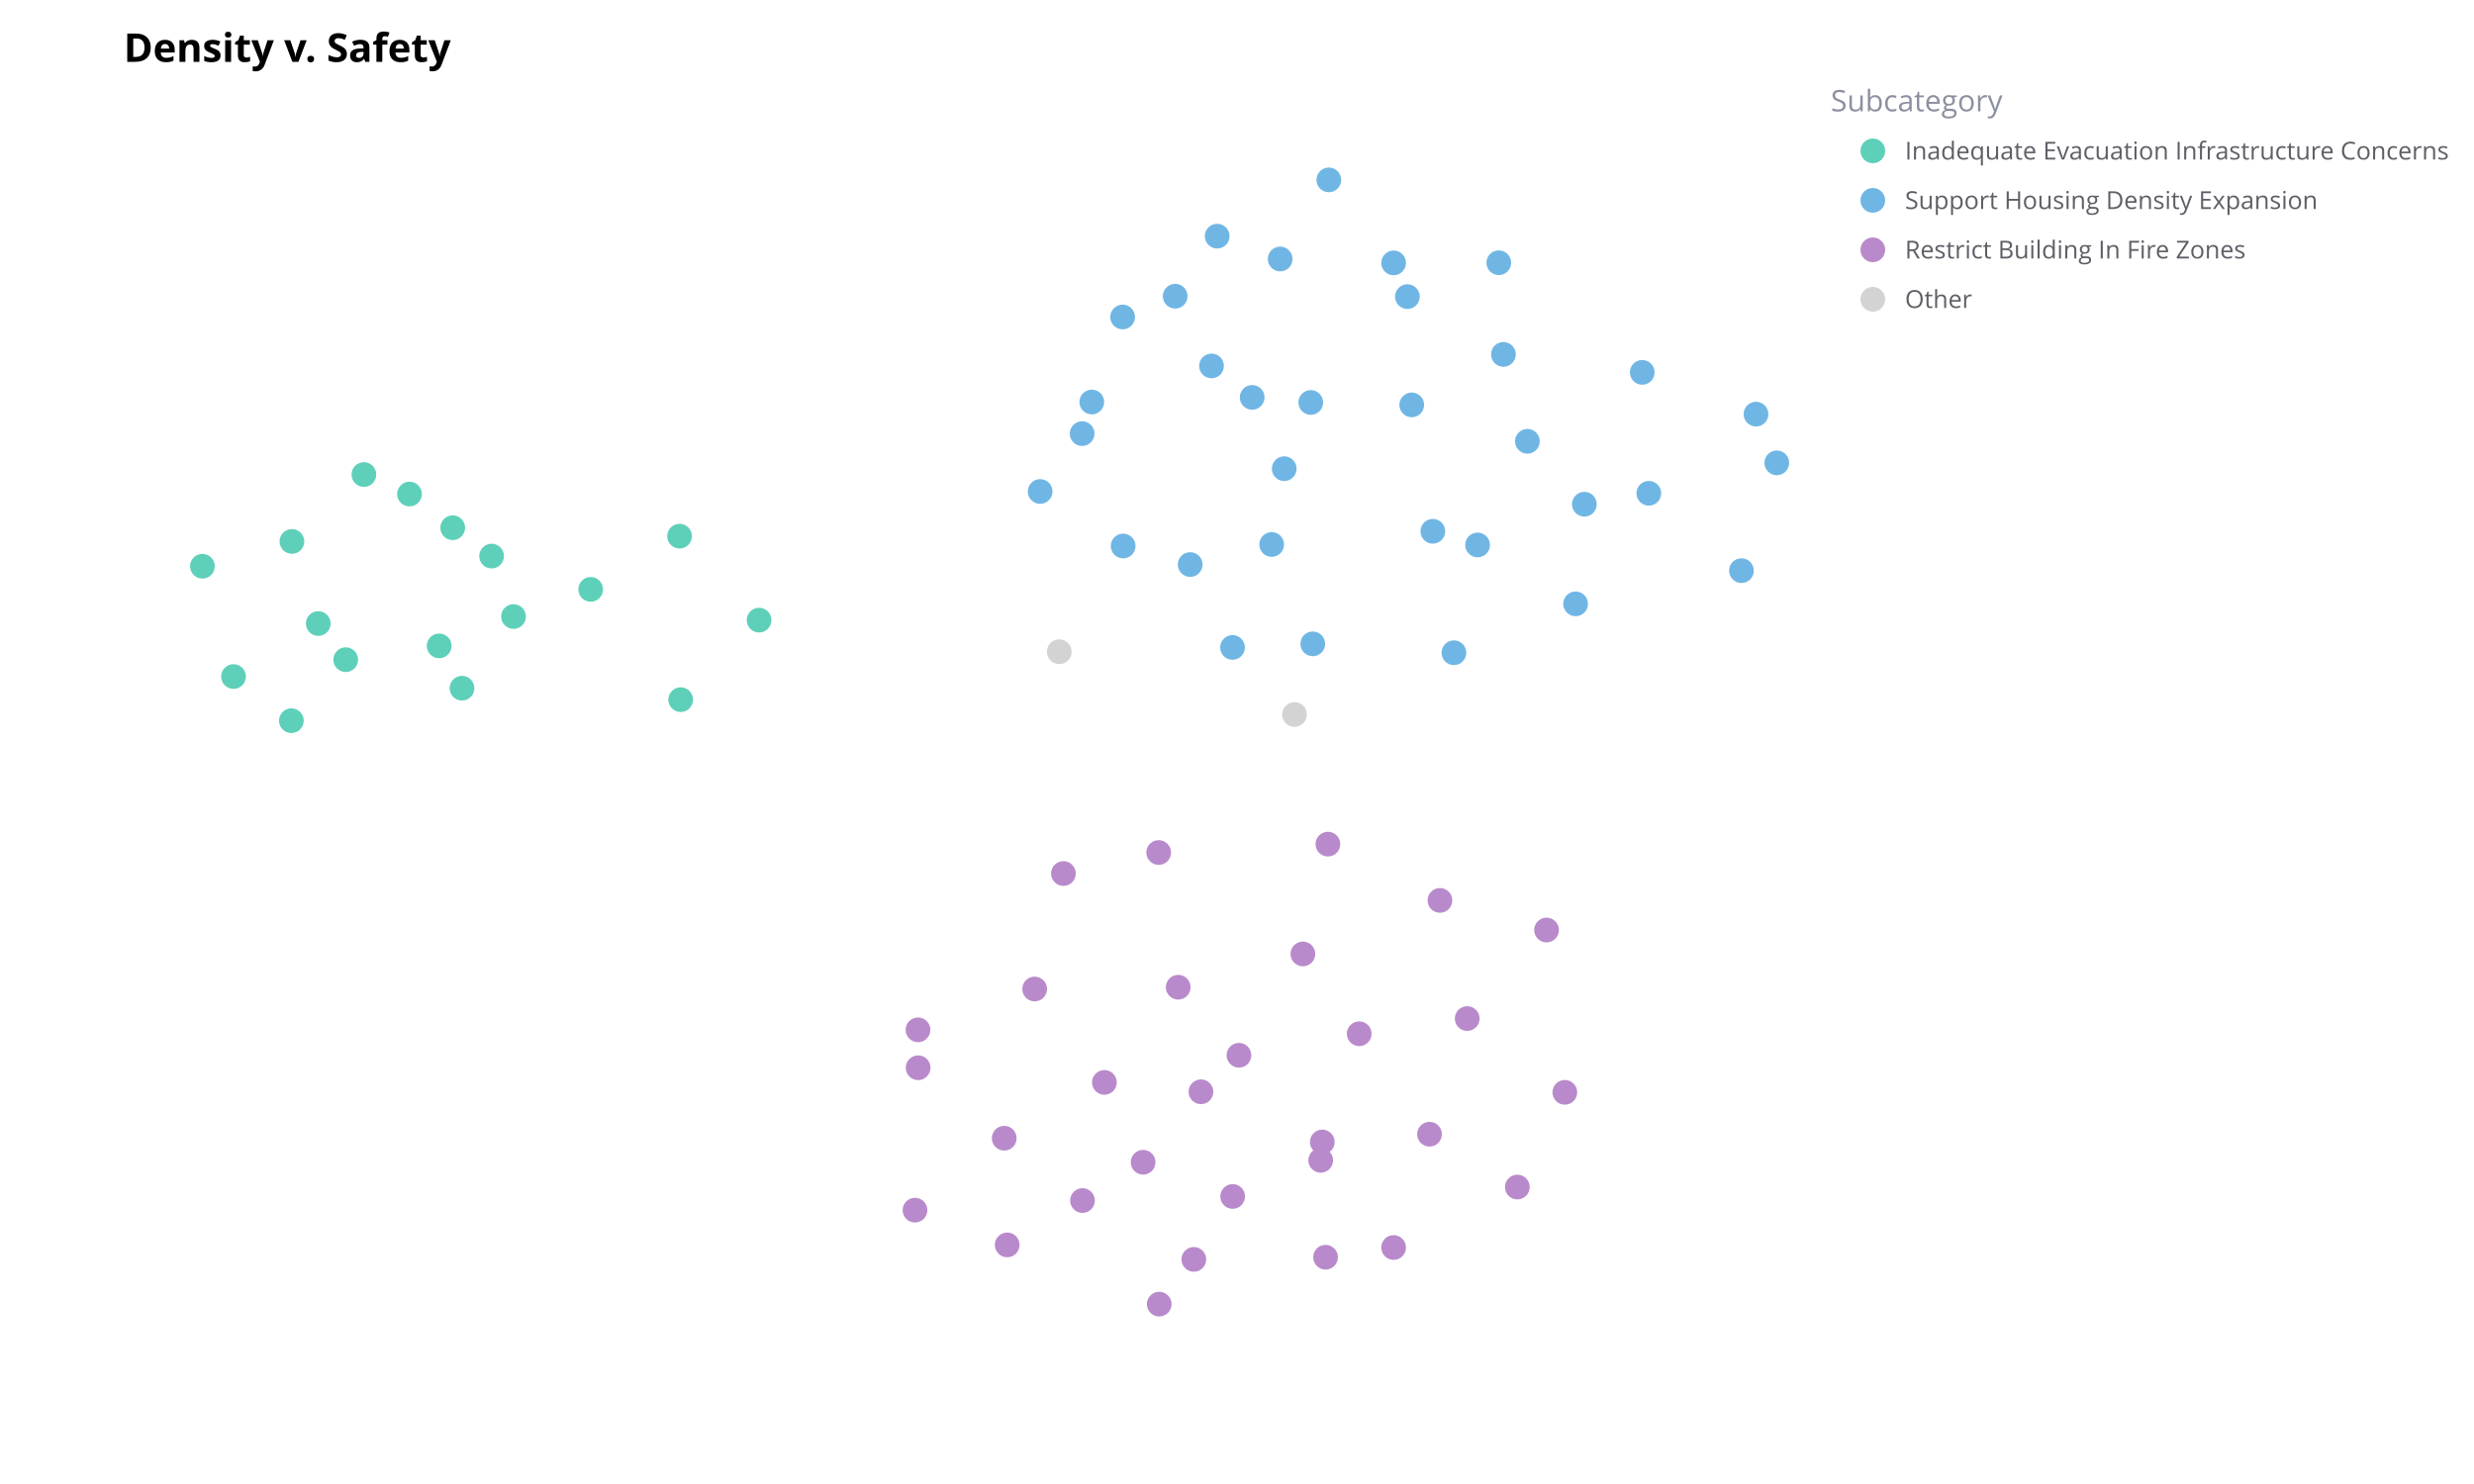
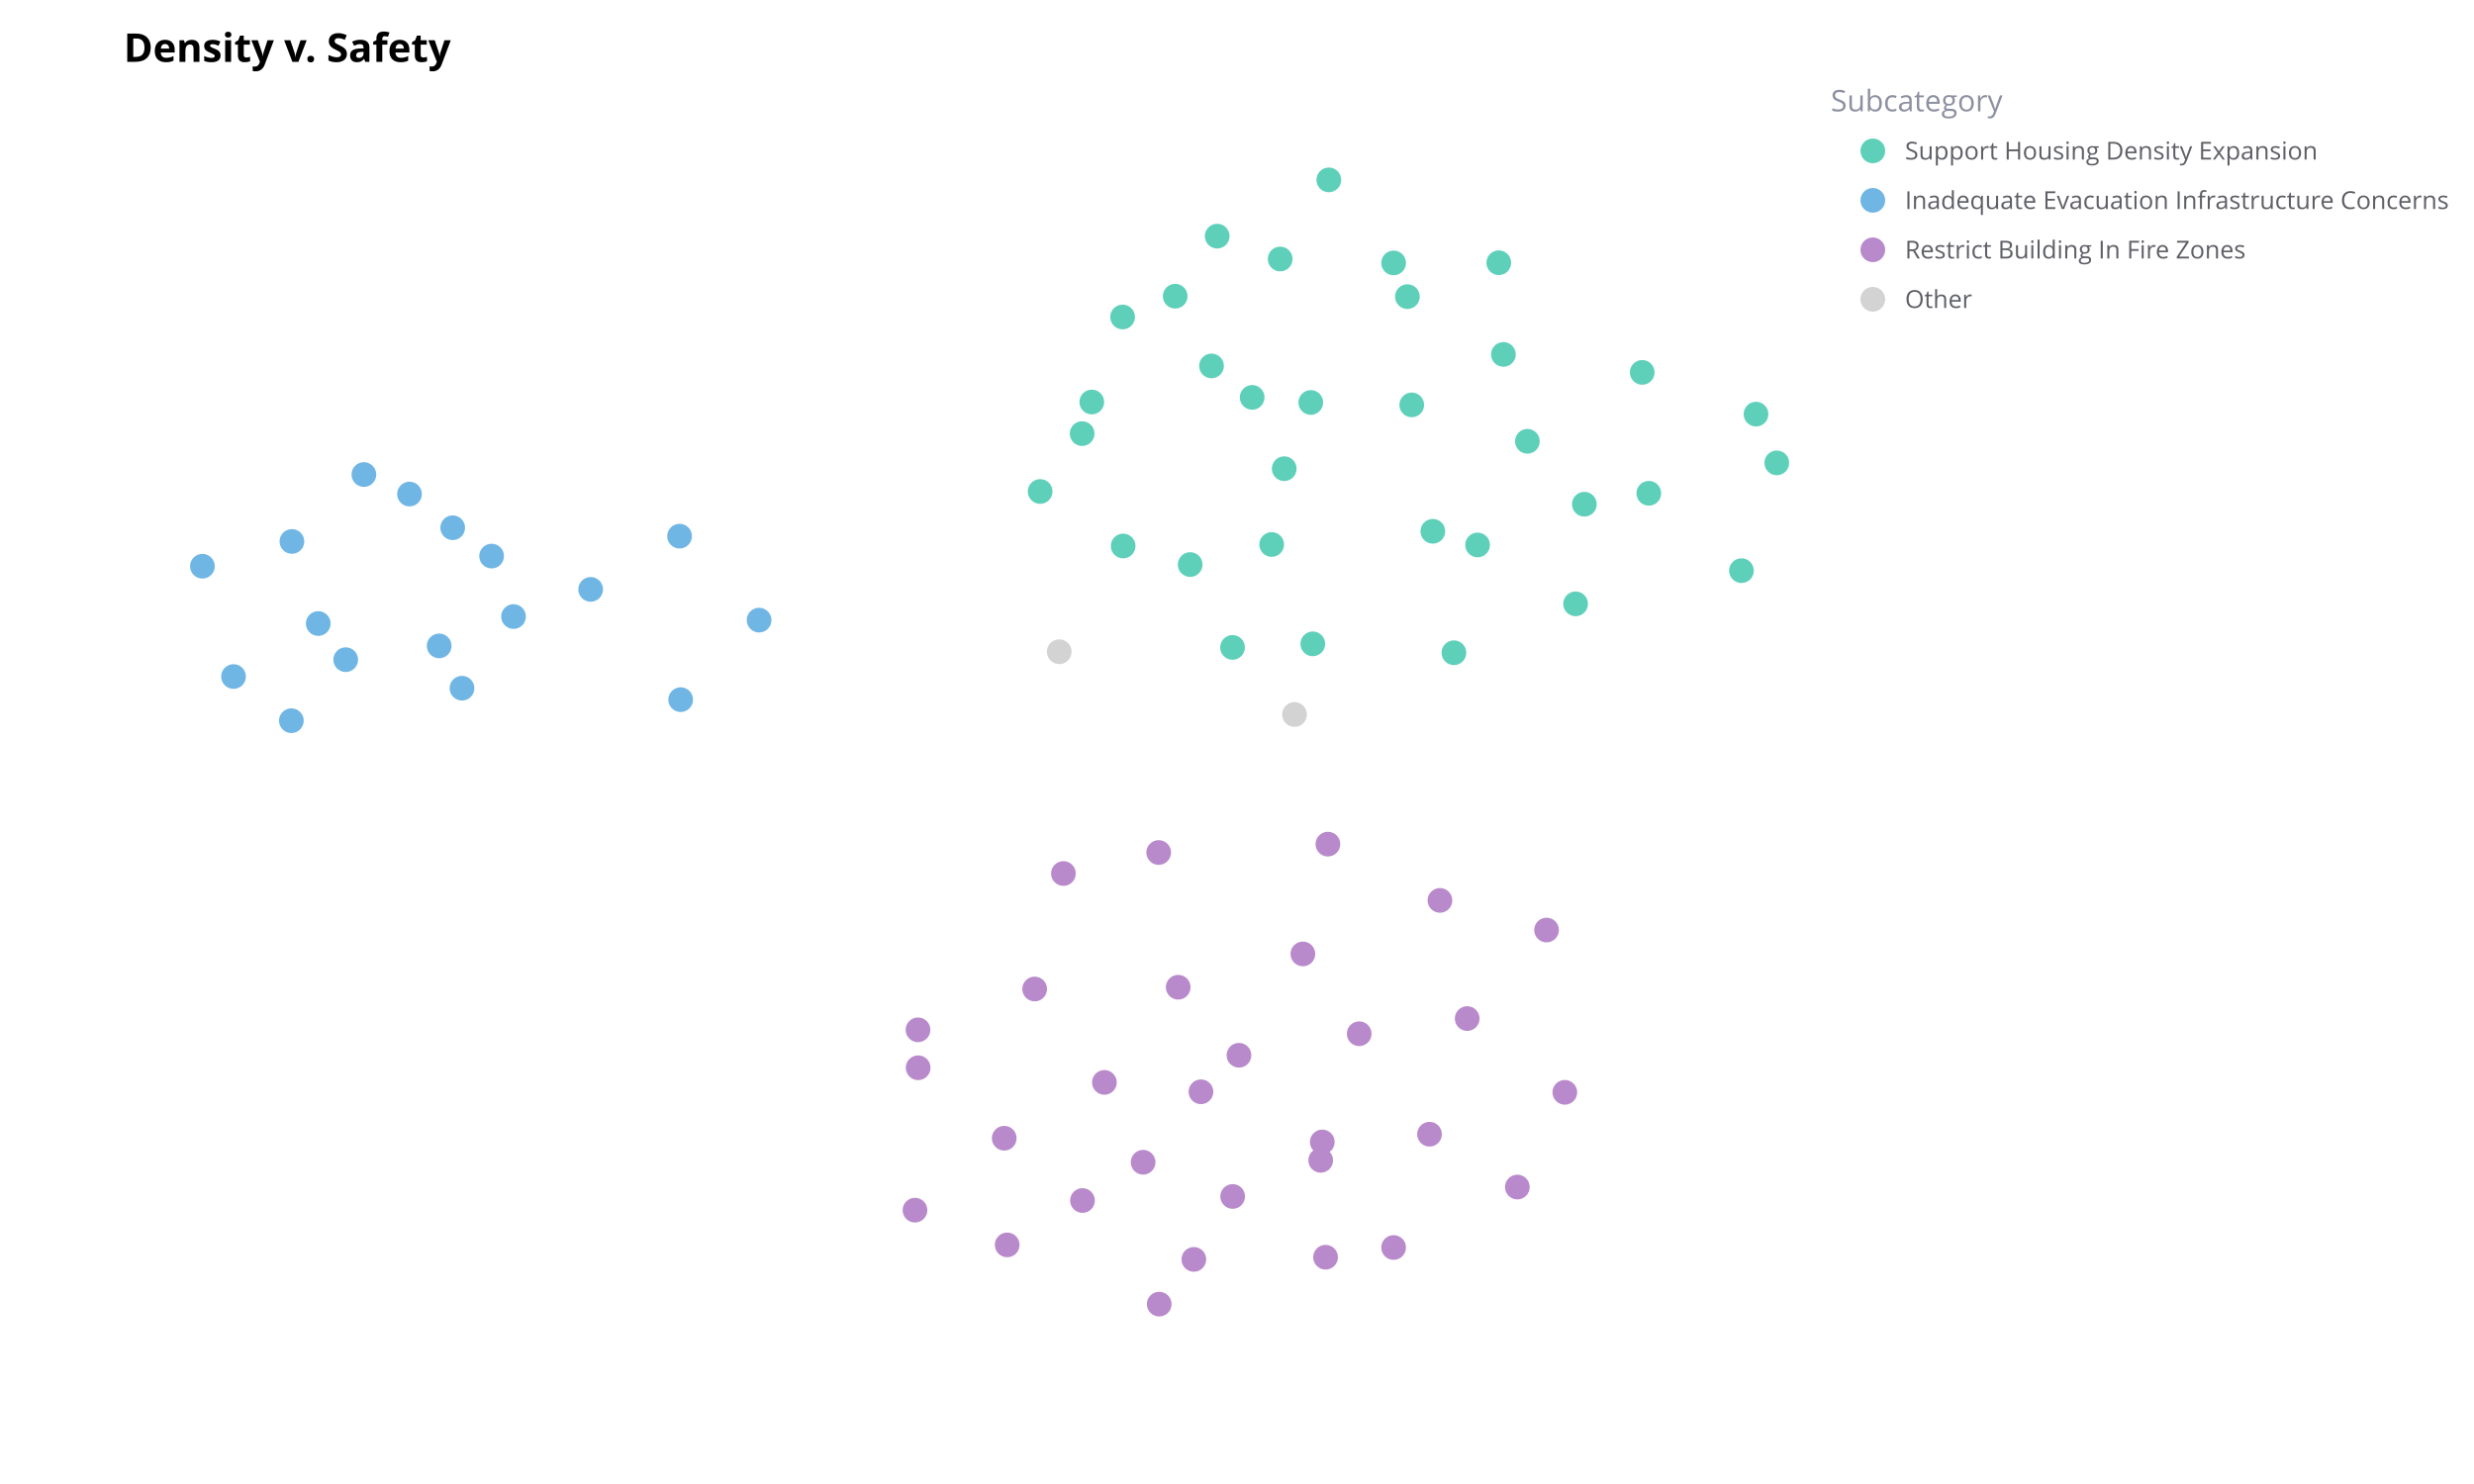
<svg xmlns="http://www.w3.org/2000/svg" width="1000" height="600" viewBox="0 0 1000 600" preserveAspectRatio="xMidYMid meet">
  <rect width="1000" height="600" fill="white" />
  <text x="50" y="25.0" text-anchor="start" font-family="Open Sans" font-size="16" font-weight="bold">Density v. Safety</text>
-   <circle class="datapoint" data-cid="1721" cx="147.086" cy="191.861" r="5" fill="#5ed0b9" fill-opacity="1.0" stroke="none" stroke-width="0.5" style="mix-blend-mode: darken;" />
-   <circle class="datapoint" data-cid="1674" cx="489.697" cy="147.95" r="5" fill="#70b6e5" fill-opacity="1.0" stroke="none" stroke-width="0.5" style="mix-blend-mode: darken;" />
-   <circle class="datapoint" data-cid="1658" cx="709.784" cy="167.438" r="5" fill="#70b6e5" fill-opacity="1.0" stroke="none" stroke-width="0.5" style="mix-blend-mode: darken;" />
+   <circle class="datapoint" data-cid="1721" cx="147.086" cy="191.861" r="5" fill="#70b6e5" fill-opacity="1.0" stroke="none" stroke-width="0.5" style="mix-blend-mode: darken;" />
+   <circle class="datapoint" data-cid="1674" cx="489.697" cy="147.95" r="5" fill="#5ed0b9" fill-opacity="1.0" stroke="none" stroke-width="0.5" style="mix-blend-mode: darken;" />
+   <circle class="datapoint" data-cid="1658" cx="709.784" cy="167.438" r="5" fill="#5ed0b9" fill-opacity="1.0" stroke="none" stroke-width="0.5" style="mix-blend-mode: darken;" />
  <circle class="datapoint" data-cid="1661" cx="482.553" cy="509.185" r="5" fill="#b98acb" fill-opacity="1.0" stroke="none" stroke-width="0.5" style="mix-blend-mode: darken;" />
  <circle class="datapoint" data-cid="1657" cx="625.123" cy="376.021" r="5" fill="#b98acb" fill-opacity="1.0" stroke="none" stroke-width="0.5" style="mix-blend-mode: darken;" />
-   <circle class="datapoint" data-cid="1659" cx="529.822" cy="162.726" r="5" fill="#70b6e5" fill-opacity="1.0" stroke="none" stroke-width="0.5" style="mix-blend-mode: darken;" />
+   <circle class="datapoint" data-cid="1659" cx="529.822" cy="162.726" r="5" fill="#5ed0b9" fill-opacity="1.0" stroke="none" stroke-width="0.5" style="mix-blend-mode: darken;" />
  <circle class="datapoint" data-cid="1651" cx="535.797" cy="508.311" r="5" fill="#b98acb" fill-opacity="1.0" stroke="none" stroke-width="0.5" style="mix-blend-mode: darken;" />
  <circle class="datapoint" data-cid="1662" cx="534.472" cy="461.716" r="5" fill="#b98acb" fill-opacity="1.0" stroke="none" stroke-width="0.5" style="mix-blend-mode: darken;" />
  <circle class="datapoint" data-cid="1656" cx="582.031" cy="364.042" r="5" fill="#b98acb" fill-opacity="1.0" stroke="none" stroke-width="0.5" style="mix-blend-mode: darken;" />
-   <circle class="datapoint" data-cid="1610" cx="186.74" cy="278.249" r="5" fill="#5ed0b9" fill-opacity="1.0" stroke="none" stroke-width="0.5" style="mix-blend-mode: darken;" />
-   <circle class="datapoint" data-cid="1619" cx="563.309" cy="106.3" r="5" fill="#70b6e5" fill-opacity="1.0" stroke="none" stroke-width="0.5" style="mix-blend-mode: darken;" />
-   <circle class="datapoint" data-cid="1590" cx="117.771" cy="291.384" r="5" fill="#5ed0b9" fill-opacity="1.0" stroke="none" stroke-width="0.5" style="mix-blend-mode: darken;" />
+   <circle class="datapoint" data-cid="1610" cx="186.74" cy="278.249" r="5" fill="#70b6e5" fill-opacity="1.0" stroke="none" stroke-width="0.5" style="mix-blend-mode: darken;" />
+   <circle class="datapoint" data-cid="1619" cx="563.309" cy="106.3" r="5" fill="#5ed0b9" fill-opacity="1.0" stroke="none" stroke-width="0.5" style="mix-blend-mode: darken;" />
+   <circle class="datapoint" data-cid="1590" cx="117.771" cy="291.384" r="5" fill="#70b6e5" fill-opacity="1.0" stroke="none" stroke-width="0.5" style="mix-blend-mode: darken;" />
  <circle class="datapoint" data-cid="1475" cx="371.059" cy="416.375" r="5" fill="#b98acb" fill-opacity="1.0" stroke="none" stroke-width="0.5" style="mix-blend-mode: darken;" />
  <circle class="datapoint" data-cid="1403" cx="498.247" cy="483.741" r="5" fill="#b98acb" fill-opacity="1.0" stroke="none" stroke-width="0.5" style="mix-blend-mode: darken;" />
  <circle class="datapoint" data-cid="1383" cx="462.049" cy="469.911" r="5" fill="#b98acb" fill-opacity="1.0" stroke="none" stroke-width="0.5" style="mix-blend-mode: darken;" />
  <circle class="datapoint" data-cid="1418" cx="536.741" cy="341.29" r="5" fill="#b98acb" fill-opacity="1.0" stroke="none" stroke-width="0.5" style="mix-blend-mode: darken;" />
-   <circle class="datapoint" data-cid="1353" cx="139.739" cy="266.713" r="5" fill="#5ed0b9" fill-opacity="1.0" stroke="none" stroke-width="0.5" style="mix-blend-mode: darken;" />
-   <circle class="datapoint" data-cid="1262" cx="617.379" cy="178.419" r="5" fill="#70b6e5" fill-opacity="1.0" stroke="none" stroke-width="0.5" style="mix-blend-mode: darken;" />
-   <circle class="datapoint" data-cid="1067" cx="182.983" cy="213.369" r="5" fill="#5ed0b9" fill-opacity="1.0" stroke="none" stroke-width="0.5" style="mix-blend-mode: darken;" />
+   <circle class="datapoint" data-cid="1353" cx="139.739" cy="266.713" r="5" fill="#70b6e5" fill-opacity="1.0" stroke="none" stroke-width="0.5" style="mix-blend-mode: darken;" />
+   <circle class="datapoint" data-cid="1262" cx="617.379" cy="178.419" r="5" fill="#5ed0b9" fill-opacity="1.0" stroke="none" stroke-width="0.5" style="mix-blend-mode: darken;" />
+   <circle class="datapoint" data-cid="1067" cx="182.983" cy="213.369" r="5" fill="#70b6e5" fill-opacity="1.0" stroke="none" stroke-width="0.5" style="mix-blend-mode: darken;" />
  <circle class="datapoint" data-cid="297" cx="371.116" cy="431.704" r="5" fill="#b98acb" fill-opacity="1.0" stroke="none" stroke-width="0.5" style="mix-blend-mode: darken;" />
-   <circle class="datapoint" data-cid="952" cx="519.089" cy="189.499" r="5" fill="#70b6e5" fill-opacity="1.0" stroke="none" stroke-width="0.5" style="mix-blend-mode: darken;" />
-   <circle class="datapoint" data-cid="1166" cx="587.68" cy="263.913" r="5" fill="#70b6e5" fill-opacity="1.0" stroke="none" stroke-width="0.5" style="mix-blend-mode: darken;" />
-   <circle class="datapoint" data-cid="1154" cx="437.404" cy="175.314" r="5" fill="#70b6e5" fill-opacity="1.0" stroke="none" stroke-width="0.5" style="mix-blend-mode: darken;" />
-   <circle class="datapoint" data-cid="418" cx="117.991" cy="218.912" r="5" fill="#5ed0b9" fill-opacity="1.0" stroke="none" stroke-width="0.5" style="mix-blend-mode: darken;" />
-   <circle class="datapoint" data-cid="834" cx="453.766" cy="128.163" r="5" fill="#70b6e5" fill-opacity="1.0" stroke="none" stroke-width="0.5" style="mix-blend-mode: darken;" />
-   <circle class="datapoint" data-cid="1212" cx="420.429" cy="198.713" r="5" fill="#70b6e5" fill-opacity="1.0" stroke="none" stroke-width="0.5" style="mix-blend-mode: darken;" />
+   <circle class="datapoint" data-cid="952" cx="519.089" cy="189.499" r="5" fill="#5ed0b9" fill-opacity="1.0" stroke="none" stroke-width="0.5" style="mix-blend-mode: darken;" />
+   <circle class="datapoint" data-cid="1166" cx="587.68" cy="263.913" r="5" fill="#5ed0b9" fill-opacity="1.0" stroke="none" stroke-width="0.5" style="mix-blend-mode: darken;" />
+   <circle class="datapoint" data-cid="1154" cx="437.404" cy="175.314" r="5" fill="#5ed0b9" fill-opacity="1.0" stroke="none" stroke-width="0.5" style="mix-blend-mode: darken;" />
+   <circle class="datapoint" data-cid="418" cx="117.991" cy="218.912" r="5" fill="#70b6e5" fill-opacity="1.0" stroke="none" stroke-width="0.5" style="mix-blend-mode: darken;" />
+   <circle class="datapoint" data-cid="834" cx="453.766" cy="128.163" r="5" fill="#5ed0b9" fill-opacity="1.0" stroke="none" stroke-width="0.5" style="mix-blend-mode: darken;" />
+   <circle class="datapoint" data-cid="1212" cx="420.429" cy="198.713" r="5" fill="#5ed0b9" fill-opacity="1.0" stroke="none" stroke-width="0.5" style="mix-blend-mode: darken;" />
  <circle class="datapoint" data-cid="1194" cx="500.791" cy="426.655" r="5" fill="#b98acb" fill-opacity="1.0" stroke="none" stroke-width="0.5" style="mix-blend-mode: darken;" />
-   <circle class="datapoint" data-cid="919" cx="475.017" cy="119.761" r="5" fill="#70b6e5" fill-opacity="1.0" stroke="none" stroke-width="0.5" style="mix-blend-mode: darken;" />
-   <circle class="datapoint" data-cid="546" cx="441.308" cy="162.539" r="5" fill="#70b6e5" fill-opacity="1.0" stroke="none" stroke-width="0.5" style="mix-blend-mode: darken;" />
-   <circle class="datapoint" data-cid="272" cx="703.903" cy="230.72" r="5" fill="#70b6e5" fill-opacity="1.0" stroke="none" stroke-width="0.5" style="mix-blend-mode: darken;" />
-   <circle class="datapoint" data-cid="714" cx="579.157" cy="214.801" r="5" fill="#70b6e5" fill-opacity="1.0" stroke="none" stroke-width="0.5" style="mix-blend-mode: darken;" />
-   <circle class="datapoint" data-cid="932" cx="640.403" cy="203.86" r="5" fill="#70b6e5" fill-opacity="1.0" stroke="none" stroke-width="0.5" style="mix-blend-mode: darken;" />
-   <circle class="datapoint" data-cid="328" cx="128.641" cy="252.103" r="5" fill="#5ed0b9" fill-opacity="1.0" stroke="none" stroke-width="0.5" style="mix-blend-mode: darken;" />
-   <circle class="datapoint" data-cid="598" cx="506.129" cy="160.667" r="5" fill="#70b6e5" fill-opacity="1.0" stroke="none" stroke-width="0.5" style="mix-blend-mode: darken;" />
-   <circle class="datapoint" data-cid="914" cx="275.135" cy="282.876" r="5" fill="#5ed0b9" fill-opacity="1.0" stroke="none" stroke-width="0.5" style="mix-blend-mode: darken;" />
-   <circle class="datapoint" data-cid="1093" cx="514.015" cy="220.14" r="5" fill="#70b6e5" fill-opacity="1.0" stroke="none" stroke-width="0.5" style="mix-blend-mode: darken;" />
-   <circle class="datapoint" data-cid="870" cx="530.631" cy="260.314" r="5" fill="#70b6e5" fill-opacity="1.0" stroke="none" stroke-width="0.5" style="mix-blend-mode: darken;" />
+   <circle class="datapoint" data-cid="919" cx="475.017" cy="119.761" r="5" fill="#5ed0b9" fill-opacity="1.0" stroke="none" stroke-width="0.5" style="mix-blend-mode: darken;" />
+   <circle class="datapoint" data-cid="546" cx="441.308" cy="162.539" r="5" fill="#5ed0b9" fill-opacity="1.0" stroke="none" stroke-width="0.5" style="mix-blend-mode: darken;" />
+   <circle class="datapoint" data-cid="272" cx="703.903" cy="230.72" r="5" fill="#5ed0b9" fill-opacity="1.0" stroke="none" stroke-width="0.5" style="mix-blend-mode: darken;" />
+   <circle class="datapoint" data-cid="714" cx="579.157" cy="214.801" r="5" fill="#5ed0b9" fill-opacity="1.0" stroke="none" stroke-width="0.5" style="mix-blend-mode: darken;" />
+   <circle class="datapoint" data-cid="932" cx="640.403" cy="203.86" r="5" fill="#5ed0b9" fill-opacity="1.0" stroke="none" stroke-width="0.5" style="mix-blend-mode: darken;" />
+   <circle class="datapoint" data-cid="328" cx="128.641" cy="252.103" r="5" fill="#70b6e5" fill-opacity="1.0" stroke="none" stroke-width="0.5" style="mix-blend-mode: darken;" />
+   <circle class="datapoint" data-cid="598" cx="506.129" cy="160.667" r="5" fill="#5ed0b9" fill-opacity="1.0" stroke="none" stroke-width="0.5" style="mix-blend-mode: darken;" />
+   <circle class="datapoint" data-cid="914" cx="275.135" cy="282.876" r="5" fill="#70b6e5" fill-opacity="1.0" stroke="none" stroke-width="0.5" style="mix-blend-mode: darken;" />
+   <circle class="datapoint" data-cid="1093" cx="514.015" cy="220.14" r="5" fill="#5ed0b9" fill-opacity="1.0" stroke="none" stroke-width="0.5" style="mix-blend-mode: darken;" />
+   <circle class="datapoint" data-cid="870" cx="530.631" cy="260.314" r="5" fill="#5ed0b9" fill-opacity="1.0" stroke="none" stroke-width="0.5" style="mix-blend-mode: darken;" />
  <circle class="datapoint" data-cid="1218" cx="533.829" cy="469.131" r="5" fill="#b98acb" fill-opacity="1.0" stroke="none" stroke-width="0.5" style="mix-blend-mode: darken;" />
  <circle class="datapoint" data-cid="1010" cx="526.628" cy="385.685" r="5" fill="#b98acb" fill-opacity="1.0" stroke="none" stroke-width="0.5" style="mix-blend-mode: darken;" />
-   <circle class="datapoint" data-cid="398" cx="207.573" cy="249.278" r="5" fill="#5ed0b9" fill-opacity="1.0" stroke="none" stroke-width="0.5" style="mix-blend-mode: darken;" />
+   <circle class="datapoint" data-cid="398" cx="207.573" cy="249.278" r="5" fill="#70b6e5" fill-opacity="1.0" stroke="none" stroke-width="0.5" style="mix-blend-mode: darken;" />
  <circle class="datapoint" data-cid="407" cx="593.05" cy="411.818" r="5" fill="#b98acb" fill-opacity="1.0" stroke="none" stroke-width="0.5" style="mix-blend-mode: darken;" />
  <circle class="datapoint" data-cid="1083" cx="563.304" cy="504.385" r="5" fill="#b98acb" fill-opacity="1.0" stroke="none" stroke-width="0.5" style="mix-blend-mode: darken;" />
  <circle class="datapoint" data-cid="1224" cx="632.51" cy="441.639" r="5" fill="#b98acb" fill-opacity="1.0" stroke="none" stroke-width="0.5" style="mix-blend-mode: darken;" />
-   <circle class="datapoint" data-cid="924" cx="666.457" cy="199.443" r="5" fill="#70b6e5" fill-opacity="1.0" stroke="none" stroke-width="0.5" style="mix-blend-mode: darken;" />
-   <circle class="datapoint" data-cid="1201" cx="607.681" cy="143.289" r="5" fill="#70b6e5" fill-opacity="1.0" stroke="none" stroke-width="0.5" style="mix-blend-mode: darken;" />
-   <circle class="datapoint" data-cid="261" cx="453.978" cy="220.755" r="5" fill="#70b6e5" fill-opacity="1.0" stroke="none" stroke-width="0.5" style="mix-blend-mode: darken;" />
+   <circle class="datapoint" data-cid="924" cx="666.457" cy="199.443" r="5" fill="#5ed0b9" fill-opacity="1.0" stroke="none" stroke-width="0.5" style="mix-blend-mode: darken;" />
+   <circle class="datapoint" data-cid="1201" cx="607.681" cy="143.289" r="5" fill="#5ed0b9" fill-opacity="1.0" stroke="none" stroke-width="0.5" style="mix-blend-mode: darken;" />
+   <circle class="datapoint" data-cid="261" cx="453.978" cy="220.755" r="5" fill="#5ed0b9" fill-opacity="1.0" stroke="none" stroke-width="0.5" style="mix-blend-mode: darken;" />
  <circle class="datapoint" data-cid="1031" cx="468.559" cy="527.273" r="5" fill="#b98acb" fill-opacity="1.0" stroke="none" stroke-width="0.5" style="mix-blend-mode: darken;" />
-   <circle class="datapoint" data-cid="1187" cx="274.691" cy="216.779" r="5" fill="#5ed0b9" fill-opacity="1.0" stroke="none" stroke-width="0.5" style="mix-blend-mode: darken;" />
-   <circle class="datapoint" data-cid="664" cx="81.818" cy="228.935" r="5" fill="#5ed0b9" fill-opacity="1.0" stroke="none" stroke-width="0.5" style="mix-blend-mode: darken;" />
-   <circle class="datapoint" data-cid="1167" cx="636.863" cy="244.143" r="5" fill="#70b6e5" fill-opacity="1.0" stroke="none" stroke-width="0.5" style="mix-blend-mode: darken;" />
-   <circle class="datapoint" data-cid="897" cx="537.113" cy="72.727" r="5" fill="#70b6e5" fill-opacity="1.0" stroke="none" stroke-width="0.5" style="mix-blend-mode: darken;" />
-   <circle class="datapoint" data-cid="692" cx="481.07" cy="228.259" r="5" fill="#70b6e5" fill-opacity="1.0" stroke="none" stroke-width="0.5" style="mix-blend-mode: darken;" />
+   <circle class="datapoint" data-cid="1187" cx="274.691" cy="216.779" r="5" fill="#70b6e5" fill-opacity="1.0" stroke="none" stroke-width="0.5" style="mix-blend-mode: darken;" />
+   <circle class="datapoint" data-cid="664" cx="81.818" cy="228.935" r="5" fill="#70b6e5" fill-opacity="1.0" stroke="none" stroke-width="0.5" style="mix-blend-mode: darken;" />
+   <circle class="datapoint" data-cid="1167" cx="636.863" cy="244.143" r="5" fill="#5ed0b9" fill-opacity="1.0" stroke="none" stroke-width="0.5" style="mix-blend-mode: darken;" />
+   <circle class="datapoint" data-cid="897" cx="537.113" cy="72.727" r="5" fill="#5ed0b9" fill-opacity="1.0" stroke="none" stroke-width="0.5" style="mix-blend-mode: darken;" />
+   <circle class="datapoint" data-cid="692" cx="481.07" cy="228.259" r="5" fill="#5ed0b9" fill-opacity="1.0" stroke="none" stroke-width="0.5" style="mix-blend-mode: darken;" />
  <circle class="datapoint" data-cid="758" cx="485.432" cy="441.419" r="5" fill="#b98acb" fill-opacity="1.0" stroke="none" stroke-width="0.5" style="mix-blend-mode: darken;" />
-   <circle class="datapoint" data-cid="1011" cx="597.248" cy="220.332" r="5" fill="#70b6e5" fill-opacity="1.0" stroke="none" stroke-width="0.5" style="mix-blend-mode: darken;" />
+   <circle class="datapoint" data-cid="1011" cx="597.248" cy="220.332" r="5" fill="#5ed0b9" fill-opacity="1.0" stroke="none" stroke-width="0.5" style="mix-blend-mode: darken;" />
  <circle class="datapoint" data-cid="1086" cx="418.213" cy="399.863" r="5" fill="#b98acb" fill-opacity="1.0" stroke="none" stroke-width="0.5" style="mix-blend-mode: darken;" />
-   <circle class="datapoint" data-cid="506" cx="605.816" cy="106.225" r="5" fill="#70b6e5" fill-opacity="1.0" stroke="none" stroke-width="0.5" style="mix-blend-mode: darken;" />
-   <circle class="datapoint" data-cid="412" cx="498.193" cy="261.763" r="5" fill="#70b6e5" fill-opacity="1.0" stroke="none" stroke-width="0.5" style="mix-blend-mode: darken;" />
+   <circle class="datapoint" data-cid="506" cx="605.816" cy="106.225" r="5" fill="#5ed0b9" fill-opacity="1.0" stroke="none" stroke-width="0.5" style="mix-blend-mode: darken;" />
+   <circle class="datapoint" data-cid="412" cx="498.193" cy="261.763" r="5" fill="#5ed0b9" fill-opacity="1.0" stroke="none" stroke-width="0.5" style="mix-blend-mode: darken;" />
  <circle class="datapoint" data-cid="1012" cx="523.247" cy="288.877" r="5" fill="lightgray" fill-opacity="1.0" stroke="none" stroke-width="0.5" style="mix-blend-mode: darken;" />
  <circle class="datapoint" data-cid="1043" cx="468.349" cy="344.678" r="5" fill="#b98acb" fill-opacity="1.0" stroke="none" stroke-width="0.5" style="mix-blend-mode: darken;" />
-   <circle class="datapoint" data-cid="877" cx="568.876" cy="119.932" r="5" fill="#70b6e5" fill-opacity="1.0" stroke="none" stroke-width="0.5" style="mix-blend-mode: darken;" />
+   <circle class="datapoint" data-cid="877" cx="568.876" cy="119.932" r="5" fill="#5ed0b9" fill-opacity="1.0" stroke="none" stroke-width="0.5" style="mix-blend-mode: darken;" />
  <circle class="datapoint" data-cid="268" cx="407.108" cy="503.327" r="5" fill="#b98acb" fill-opacity="1.0" stroke="none" stroke-width="0.5" style="mix-blend-mode: darken;" />
-   <circle class="datapoint" data-cid="313" cx="238.751" cy="238.292" r="5" fill="#5ed0b9" fill-opacity="1.0" stroke="none" stroke-width="0.5" style="mix-blend-mode: darken;" />
-   <circle class="datapoint" data-cid="269" cx="718.182" cy="187.143" r="5" fill="#70b6e5" fill-opacity="1.0" stroke="none" stroke-width="0.5" style="mix-blend-mode: darken;" />
-   <circle class="datapoint" data-cid="567" cx="570.635" cy="163.7" r="5" fill="#70b6e5" fill-opacity="1.0" stroke="none" stroke-width="0.5" style="mix-blend-mode: darken;" />
+   <circle class="datapoint" data-cid="313" cx="238.751" cy="238.292" r="5" fill="#70b6e5" fill-opacity="1.0" stroke="none" stroke-width="0.5" style="mix-blend-mode: darken;" />
+   <circle class="datapoint" data-cid="269" cx="718.182" cy="187.143" r="5" fill="#5ed0b9" fill-opacity="1.0" stroke="none" stroke-width="0.5" style="mix-blend-mode: darken;" />
+   <circle class="datapoint" data-cid="567" cx="570.635" cy="163.7" r="5" fill="#5ed0b9" fill-opacity="1.0" stroke="none" stroke-width="0.5" style="mix-blend-mode: darken;" />
  <circle class="datapoint" data-cid="1223" cx="549.394" cy="417.958" r="5" fill="#b98acb" fill-opacity="1.0" stroke="none" stroke-width="0.5" style="mix-blend-mode: darken;" />
  <circle class="datapoint" data-cid="988" cx="429.838" cy="353.175" r="5" fill="#b98acb" fill-opacity="1.0" stroke="none" stroke-width="0.5" style="mix-blend-mode: darken;" />
  <circle class="datapoint" data-cid="920" cx="446.398" cy="437.625" r="5" fill="#b98acb" fill-opacity="1.0" stroke="none" stroke-width="0.5" style="mix-blend-mode: darken;" />
  <circle class="datapoint" data-cid="964" cx="613.314" cy="479.939" r="5" fill="#b98acb" fill-opacity="1.0" stroke="none" stroke-width="0.5" style="mix-blend-mode: darken;" />
-   <circle class="datapoint" data-cid="826" cx="306.827" cy="250.725" r="5" fill="#5ed0b9" fill-opacity="1.0" stroke="none" stroke-width="0.5" style="mix-blend-mode: darken;" />
+   <circle class="datapoint" data-cid="826" cx="306.827" cy="250.725" r="5" fill="#70b6e5" fill-opacity="1.0" stroke="none" stroke-width="0.5" style="mix-blend-mode: darken;" />
  <circle class="datapoint" data-cid="663" cx="577.816" cy="458.577" r="5" fill="#b98acb" fill-opacity="1.0" stroke="none" stroke-width="0.5" style="mix-blend-mode: darken;" />
-   <circle class="datapoint" data-cid="1168" cx="491.993" cy="95.477" r="5" fill="#70b6e5" fill-opacity="1.0" stroke="none" stroke-width="0.5" style="mix-blend-mode: darken;" />
+   <circle class="datapoint" data-cid="1168" cx="491.993" cy="95.477" r="5" fill="#5ed0b9" fill-opacity="1.0" stroke="none" stroke-width="0.5" style="mix-blend-mode: darken;" />
  <circle class="datapoint" data-cid="1082" cx="437.544" cy="485.388" r="5" fill="#b98acb" fill-opacity="1.0" stroke="none" stroke-width="0.5" style="mix-blend-mode: darken;" />
  <circle class="datapoint" data-cid="404" cx="476.234" cy="399.152" r="5" fill="#b98acb" fill-opacity="1.0" stroke="none" stroke-width="0.5" style="mix-blend-mode: darken;" />
  <circle class="datapoint" data-cid="740" cx="405.91" cy="460.199" r="5" fill="#b98acb" fill-opacity="1.0" stroke="none" stroke-width="0.5" style="mix-blend-mode: darken;" />
-   <circle class="datapoint" data-cid="1230" cx="517.455" cy="104.718" r="5" fill="#70b6e5" fill-opacity="1.0" stroke="none" stroke-width="0.5" style="mix-blend-mode: darken;" />
-   <circle class="datapoint" data-cid="521" cx="94.394" cy="273.531" r="5" fill="#5ed0b9" fill-opacity="1.0" stroke="none" stroke-width="0.5" style="mix-blend-mode: darken;" />
+   <circle class="datapoint" data-cid="1230" cx="517.455" cy="104.718" r="5" fill="#5ed0b9" fill-opacity="1.0" stroke="none" stroke-width="0.5" style="mix-blend-mode: darken;" />
+   <circle class="datapoint" data-cid="521" cx="94.394" cy="273.531" r="5" fill="#70b6e5" fill-opacity="1.0" stroke="none" stroke-width="0.5" style="mix-blend-mode: darken;" />
  <circle class="datapoint" data-cid="1244" cx="369.84" cy="489.28" r="5" fill="#b98acb" fill-opacity="1.0" stroke="none" stroke-width="0.5" style="mix-blend-mode: darken;" />
-   <circle class="datapoint" data-cid="1243" cx="177.514" cy="261.142" r="5" fill="#5ed0b9" fill-opacity="1.0" stroke="none" stroke-width="0.5" style="mix-blend-mode: darken;" />
+   <circle class="datapoint" data-cid="1243" cx="177.514" cy="261.142" r="5" fill="#70b6e5" fill-opacity="1.0" stroke="none" stroke-width="0.5" style="mix-blend-mode: darken;" />
  <circle class="datapoint" data-cid="1343" cx="428.15" cy="263.502" r="5" fill="lightgray" fill-opacity="1.0" stroke="none" stroke-width="0.5" style="mix-blend-mode: darken;" />
-   <circle class="datapoint" data-cid="1309" cx="663.796" cy="150.558" r="5" fill="#70b6e5" fill-opacity="1.0" stroke="none" stroke-width="0.5" style="mix-blend-mode: darken;" />
-   <circle class="datapoint" data-cid="1292" cx="198.71" cy="224.83" r="5" fill="#5ed0b9" fill-opacity="1.0" stroke="none" stroke-width="0.5" style="mix-blend-mode: darken;" />
-   <circle class="datapoint" data-cid="1532" cx="165.526" cy="199.749" r="5" fill="#5ed0b9" fill-opacity="1.0" stroke="none" stroke-width="0.5" style="mix-blend-mode: darken;" />
+   <circle class="datapoint" data-cid="1309" cx="663.796" cy="150.558" r="5" fill="#5ed0b9" fill-opacity="1.0" stroke="none" stroke-width="0.5" style="mix-blend-mode: darken;" />
+   <circle class="datapoint" data-cid="1292" cx="198.71" cy="224.83" r="5" fill="#70b6e5" fill-opacity="1.0" stroke="none" stroke-width="0.5" style="mix-blend-mode: darken;" />
+   <circle class="datapoint" data-cid="1532" cx="165.526" cy="199.749" r="5" fill="#70b6e5" fill-opacity="1.0" stroke="none" stroke-width="0.5" style="mix-blend-mode: darken;" />
  <text x="740" y="45" font-family="Open Sans" font-size="12" font-weight="400" fill="#8c90a0">Subcategory</text>
  <circle cx="757" cy="61" r="5" fill="#5ed0b9" fill-opacity="1.0" stroke="none" stroke-width="0.5" />
-   <text fill="#5e5f66" x="770" y="64.5" font-family="Open Sans" font-size="10">Inadequate Evacuation Infrastructure Concerns</text>
+   <text fill="#5e5f66" x="770" y="64.5" font-family="Open Sans" font-size="10">Support Housing Density Expansion</text>
  <circle cx="757" cy="81" r="5" fill="#70b6e5" fill-opacity="1.0" stroke="none" stroke-width="0.5" />
-   <text fill="#5e5f66" x="770" y="84.5" font-family="Open Sans" font-size="10">Support Housing Density Expansion</text>
+   <text fill="#5e5f66" x="770" y="84.5" font-family="Open Sans" font-size="10">Inadequate Evacuation Infrastructure Concerns</text>
  <circle cx="757" cy="101" r="5" fill="#b98acb" fill-opacity="1.0" stroke="none" stroke-width="0.5" />
  <text fill="#5e5f66" x="770" y="104.5" font-family="Open Sans" font-size="10">Restrict Building In Fire Zones</text>
  <circle cx="757" cy="121" r="5" fill="lightgray" fill-opacity="1.0" stroke="none" stroke-width="0.5" />
  <text fill="#5e5f66" x="770" y="124.5" font-family="Open Sans" font-size="10">Other</text>
</svg>
